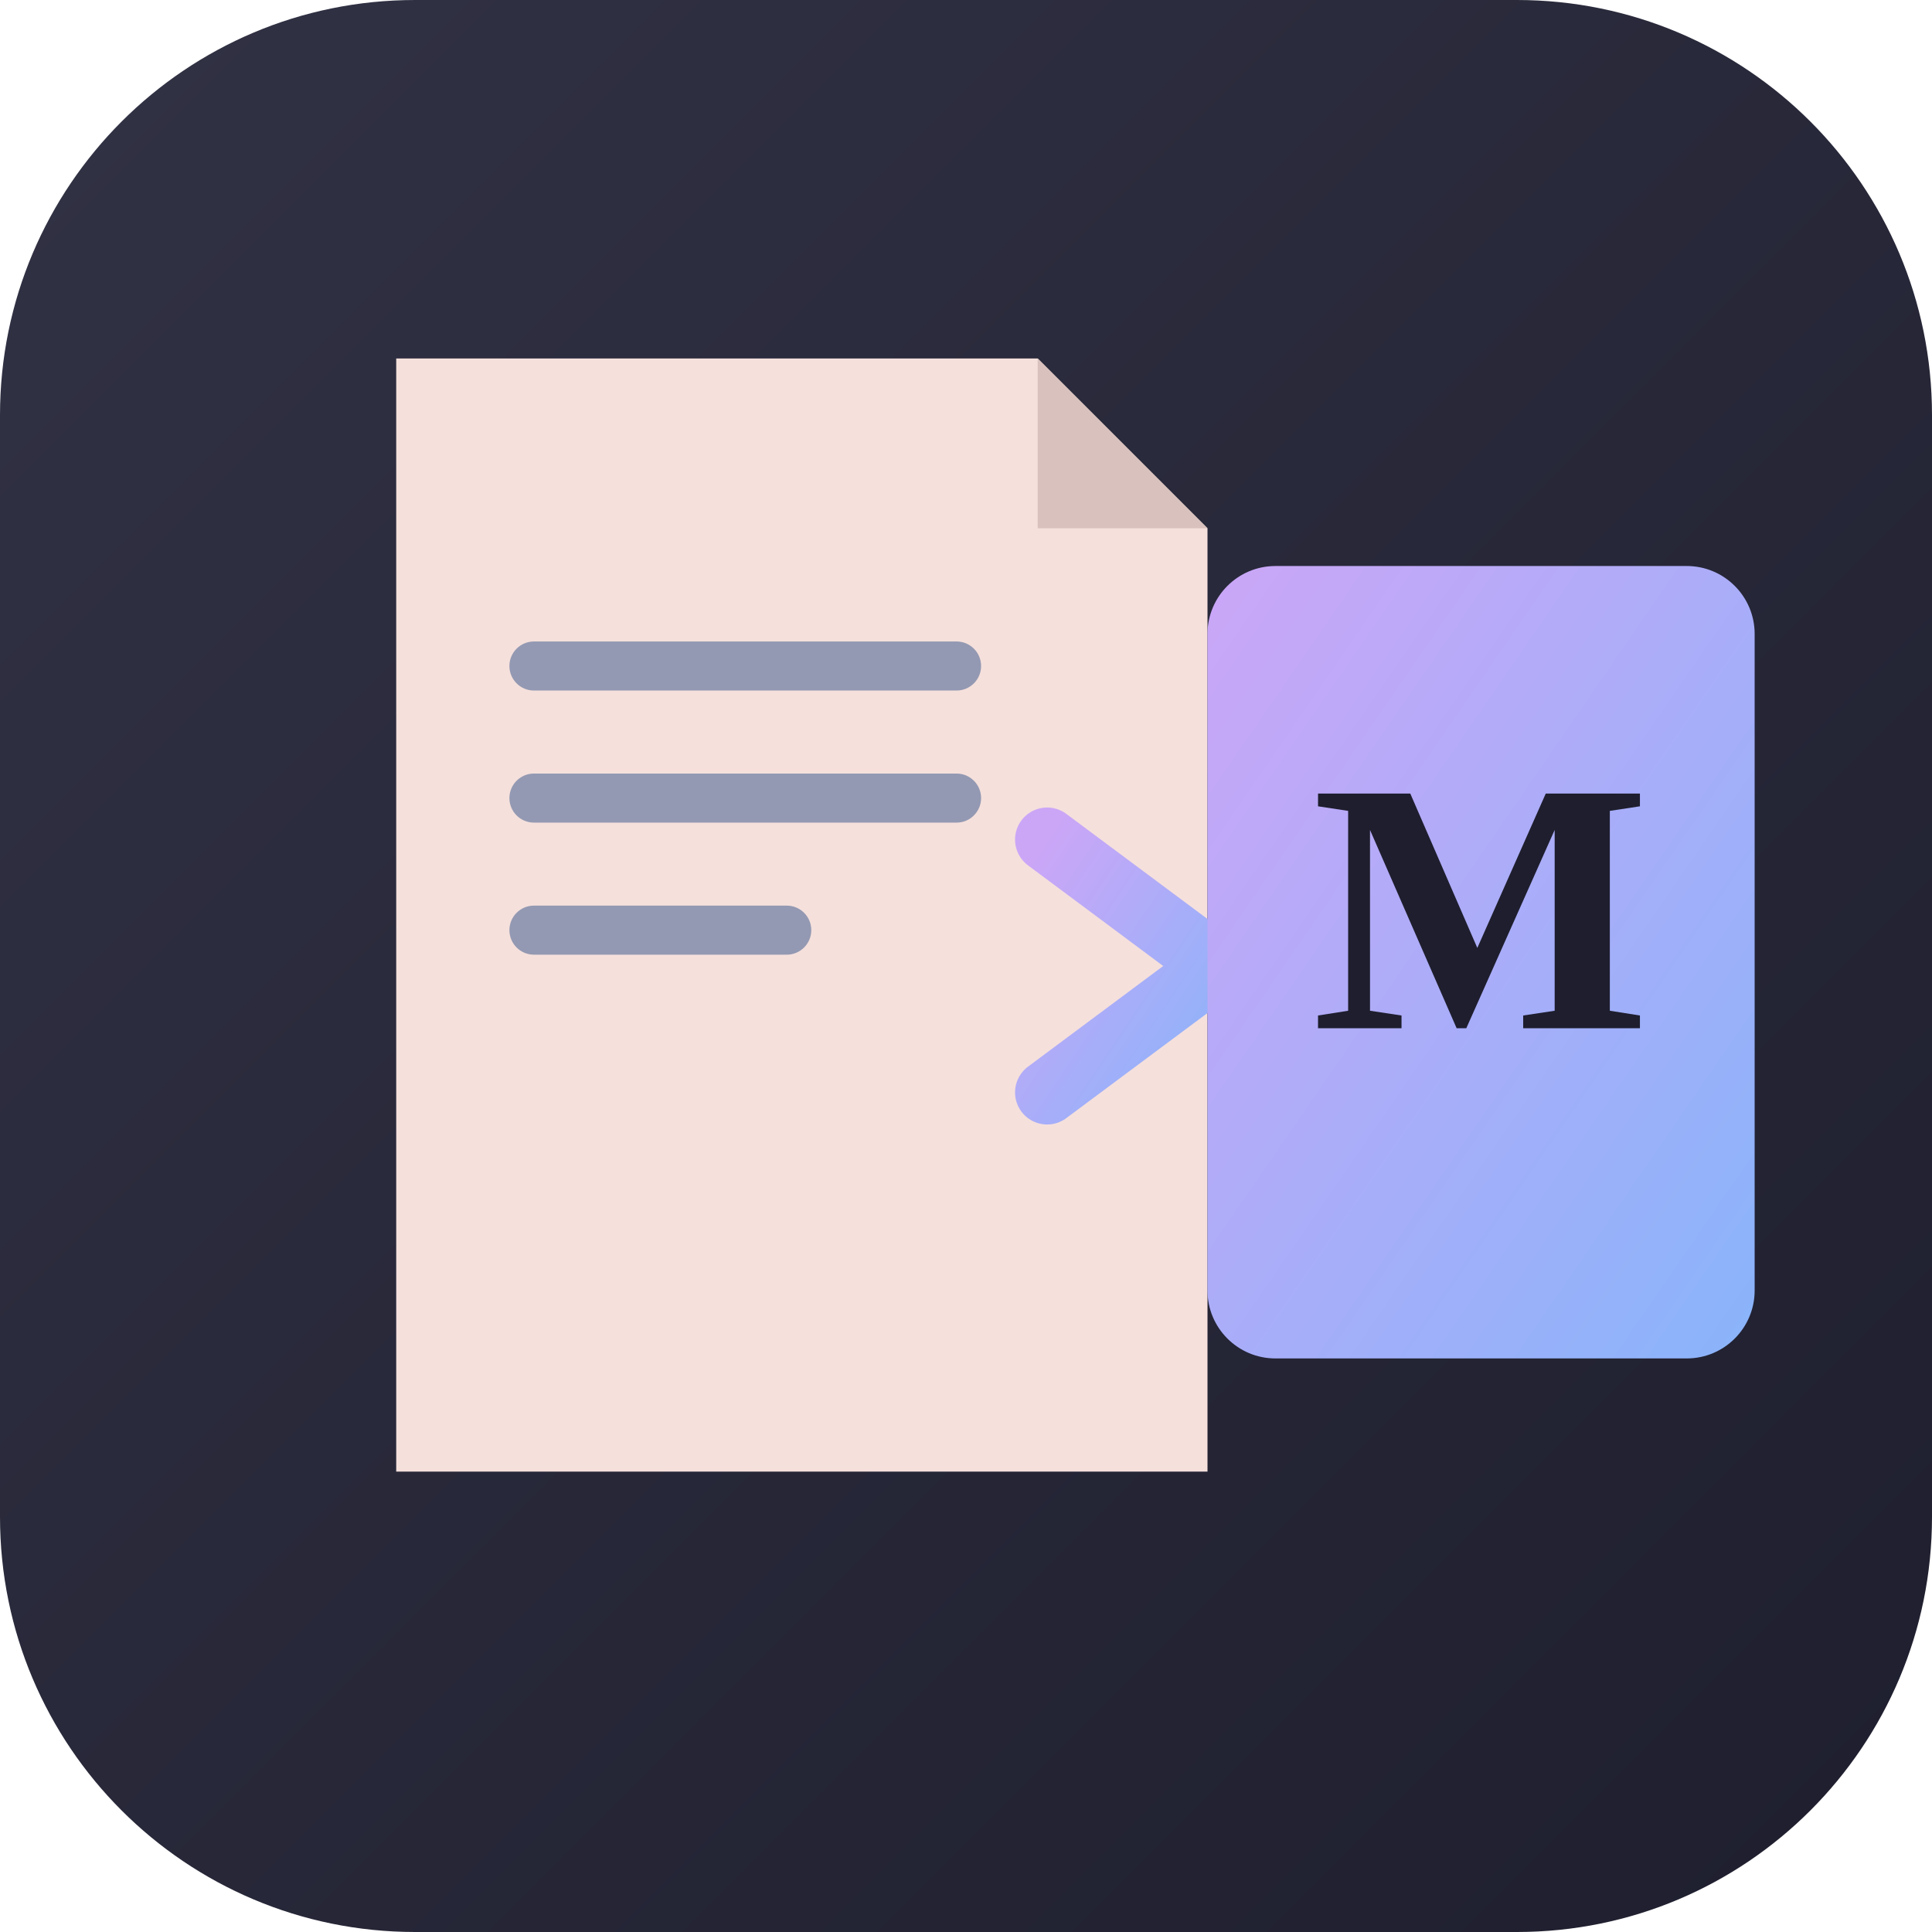
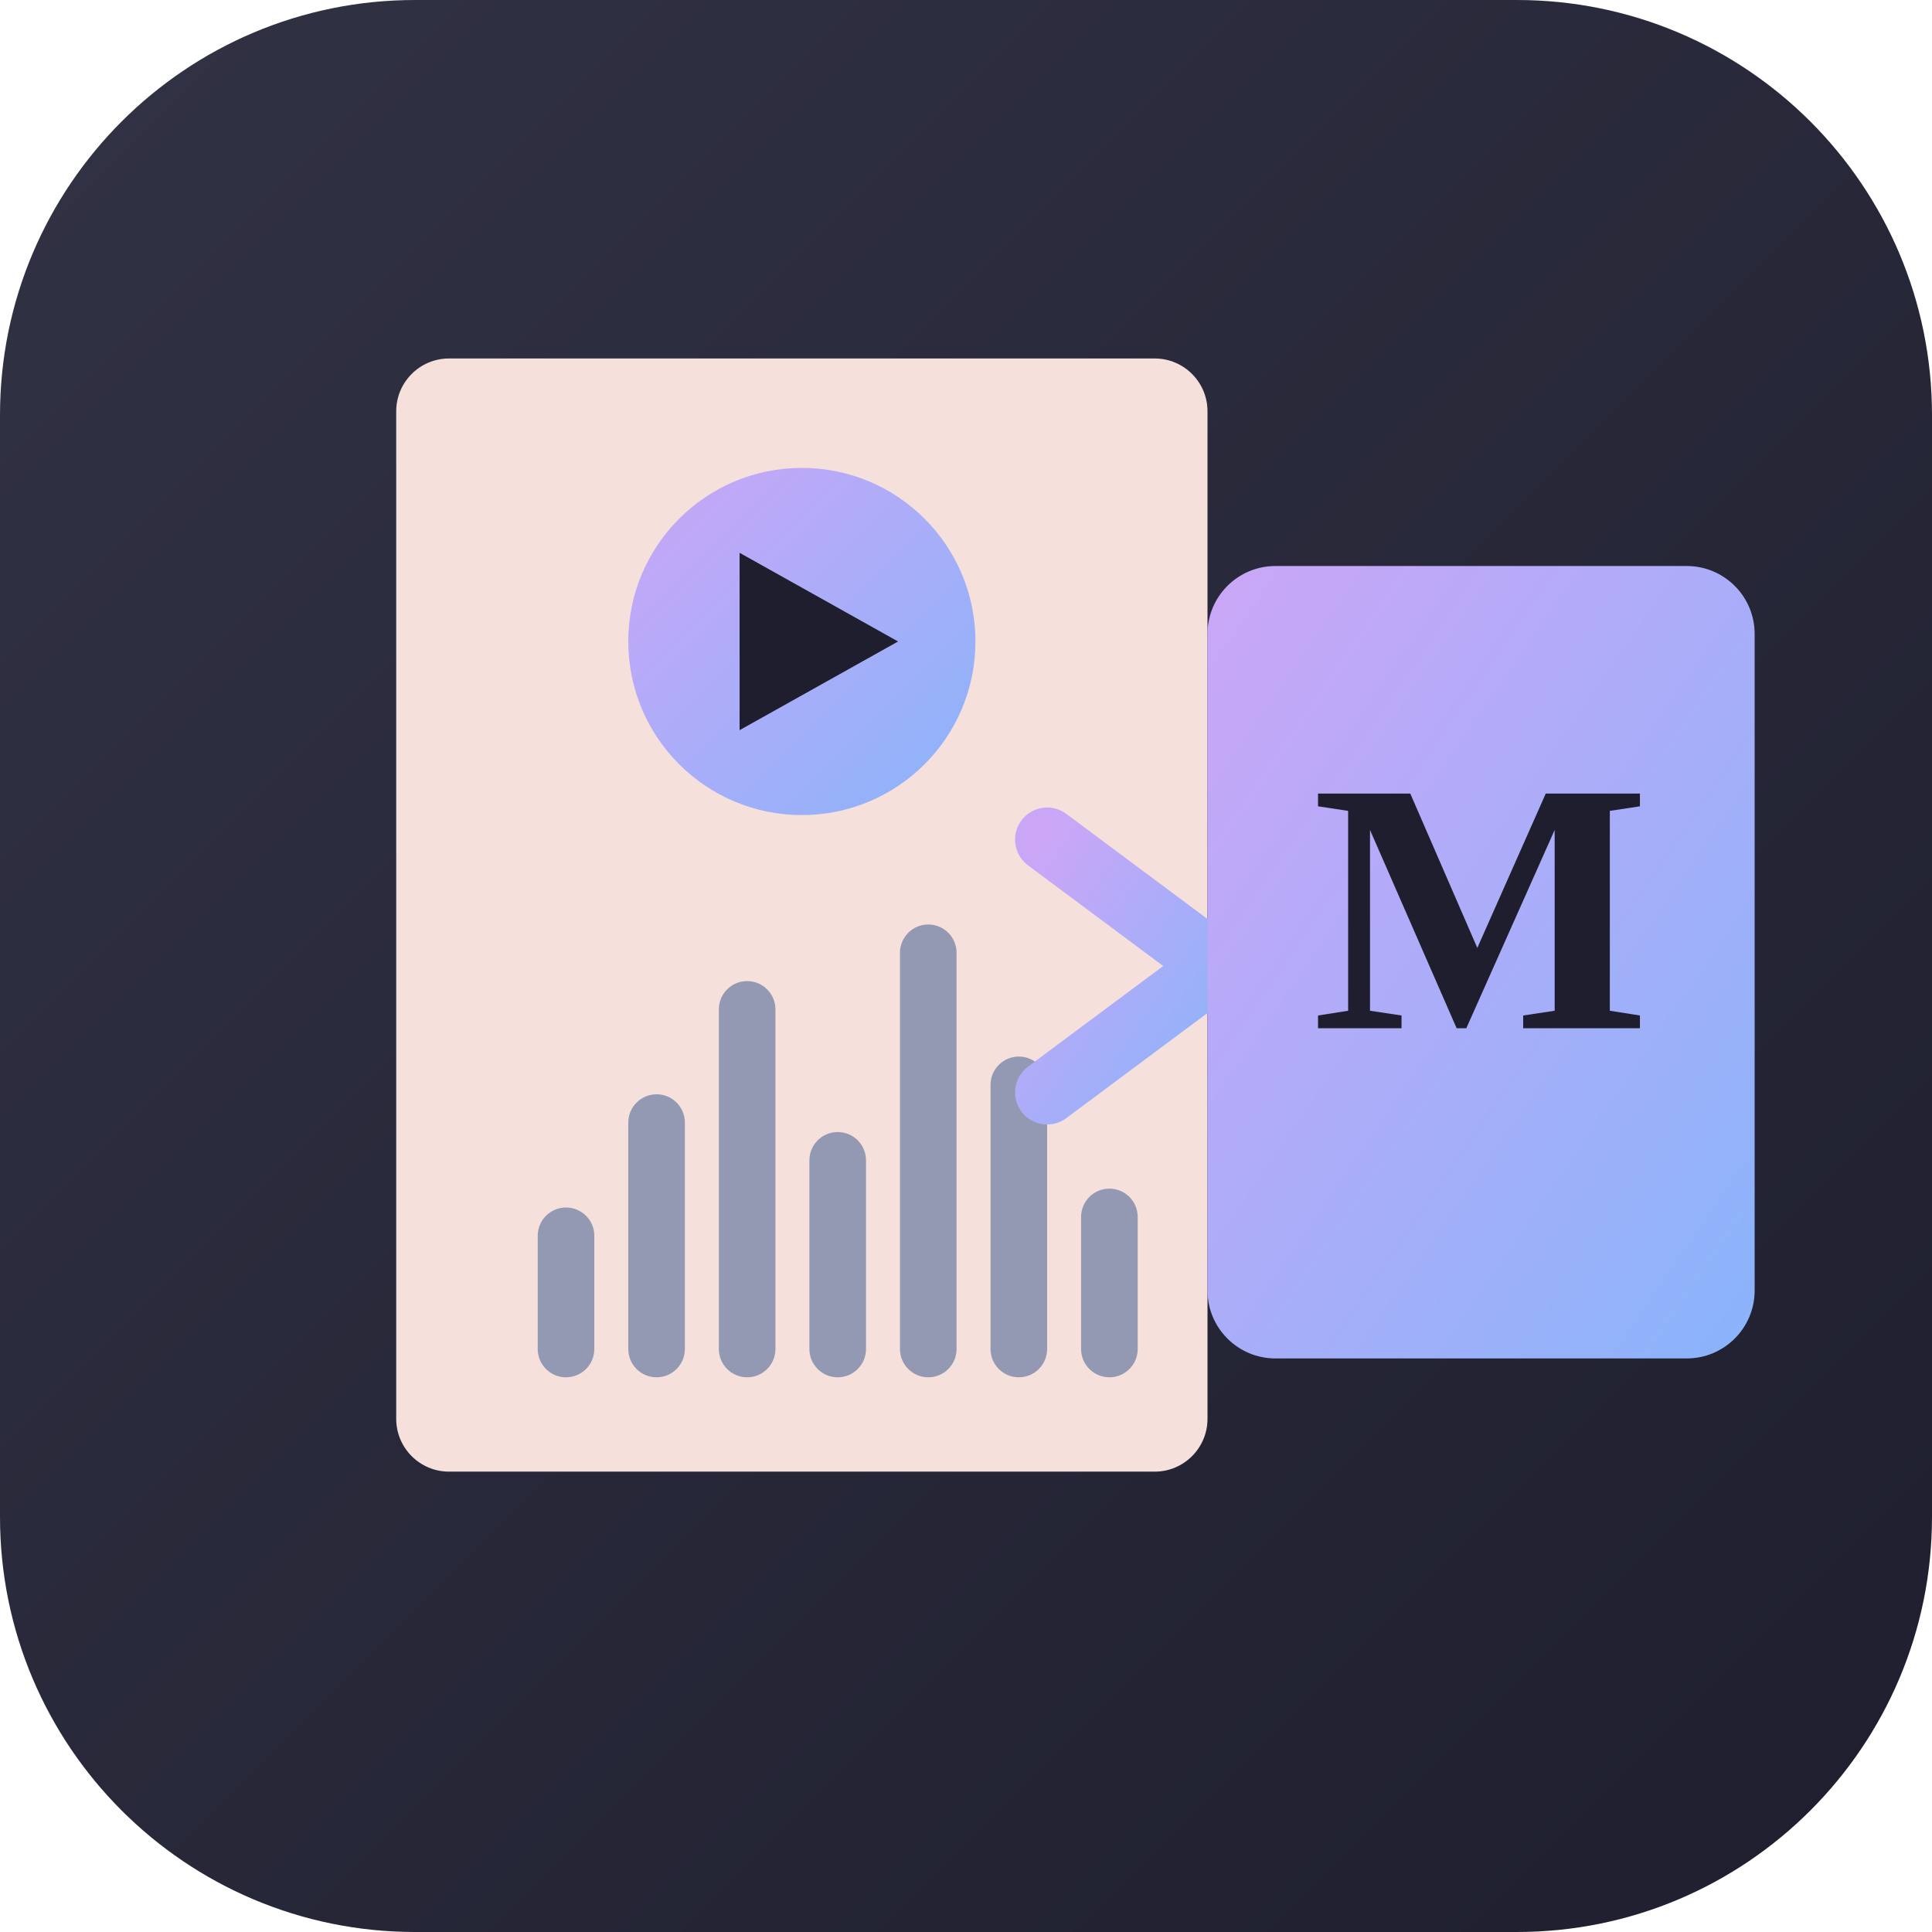
<svg xmlns="http://www.w3.org/2000/svg" width="1024" height="1024" viewBox="0 0 1024 1024">
  <defs>
    <linearGradient id="bg" x1="0%" y1="0%" x2="100%" y2="100%">
      <stop offset="0%" stop-color="#313244" />
      <stop offset="100%" stop-color="#1e1e2e" />
    </linearGradient>
    <linearGradient id="accent" x1="0%" y1="0%" x2="100%" y2="100%">
      <stop offset="0%" stop-color="#cba6f7" />
      <stop offset="100%" stop-color="#89b4fa" />
    </linearGradient>
  </defs>
  <rect width="1024" height="1024" rx="220" fill="url(#bg)" />
  <g transform="translate(210,190)">
-     <path d="M0 0 H340 L430 90 V590 H0 Z" fill="#f5e0dc" />
-     <path d="M340 0 L430 90 H340 Z" fill="#d9c2be" />
-     <rect x="60" y="150" width="250" height="26" rx="13" fill="#9399b2" />
-     <rect x="60" y="220" width="250" height="26" rx="13" fill="#9399b2" />
-     <rect x="60" y="290" width="160" height="26" rx="13" fill="#9399b2" />
+     <rect width="430" height="590" rx="28" fill="#f5e0dc" />
+     <circle cx="215" cy="150" r="92" fill="url(#accent)" />
+     <path d="M182 103 L182 197 L266 150 Z" fill="#1e1e2e" />
+     <rect x="75" y="450" width="30" height="90" rx="15" fill="#9399b2" />
+     <rect x="123" y="390" width="30" height="150" rx="15" fill="#9399b2" />
+     <rect x="171" y="330" width="30" height="210" rx="15" fill="#9399b2" />
+     <rect x="219" y="410" width="30" height="130" rx="15" fill="#9399b2" />
+     <rect x="267" y="300" width="30" height="240" rx="15" fill="#9399b2" />
+     <rect x="315" y="370" width="30" height="170" rx="15" fill="#9399b2" />
+     <rect x="363" y="440" width="30" height="100" rx="15" fill="#9399b2" />
  </g>
  <path d="M470 512 h130" stroke="url(#accent)" stroke-width="34" stroke-linecap="round" />
  <path d="M555 445 l90 67 l-90 67" fill="none" stroke="url(#accent)" stroke-width="34" stroke-linecap="round" stroke-linejoin="round" />
  <g transform="translate(640,300)">
    <rect width="290" height="420" rx="36" fill="url(#accent)" />
    <text x="145" y="245" font-family="Georgia, 'Times New Roman', serif" font-size="190" font-weight="700" fill="#1e1e2e" text-anchor="middle">M</text>
  </g>
</svg>
